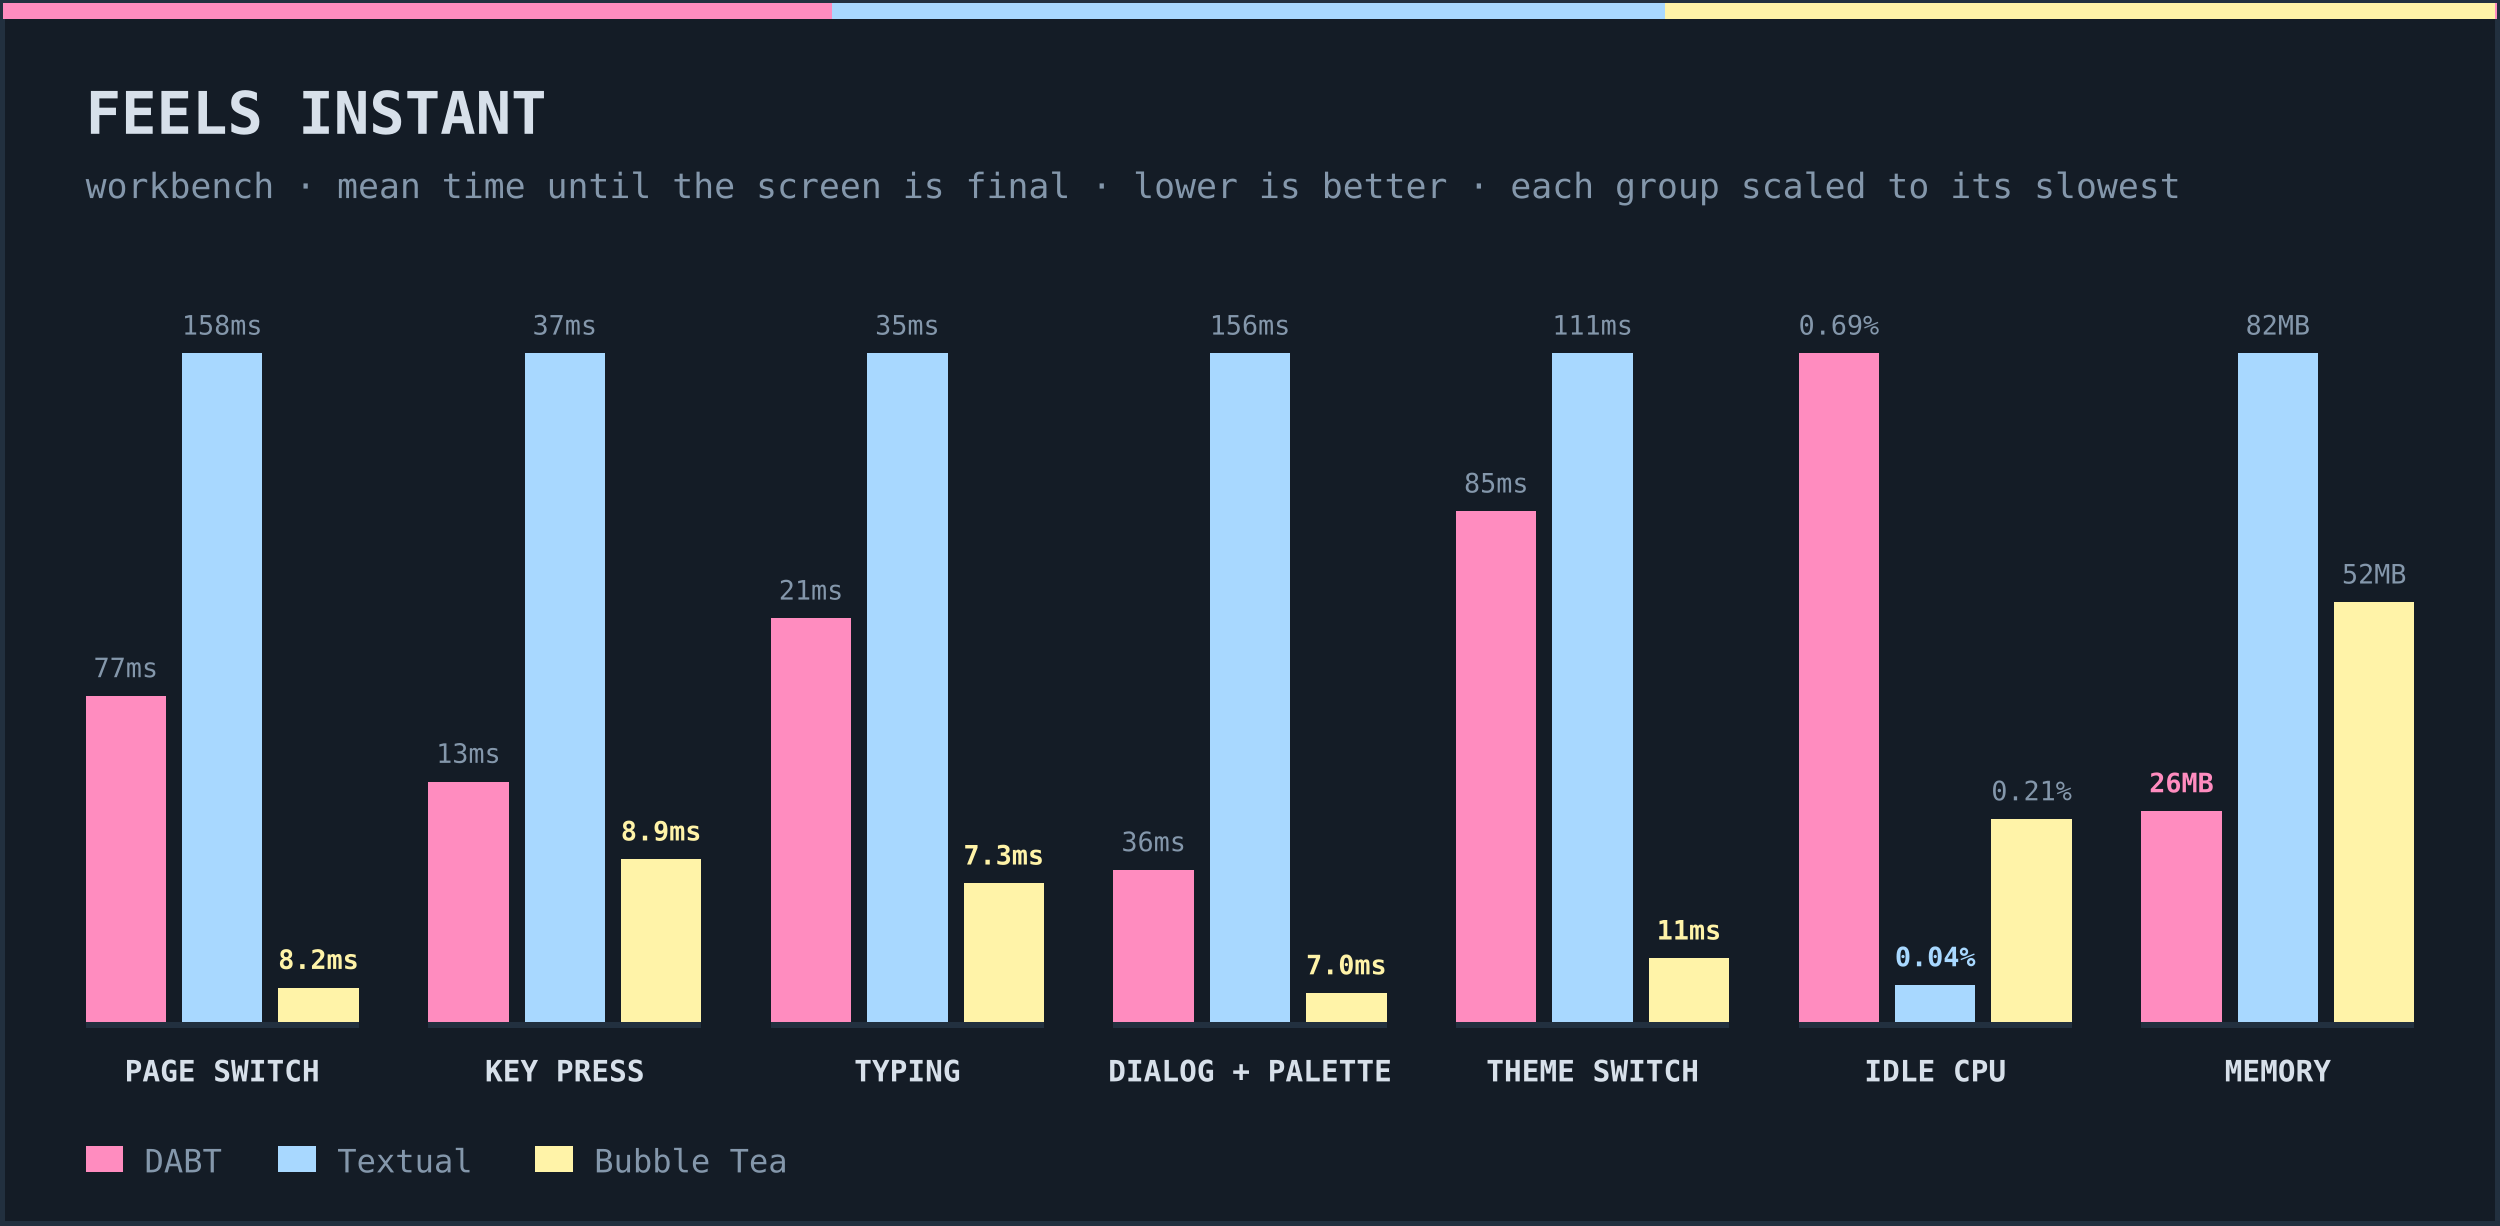
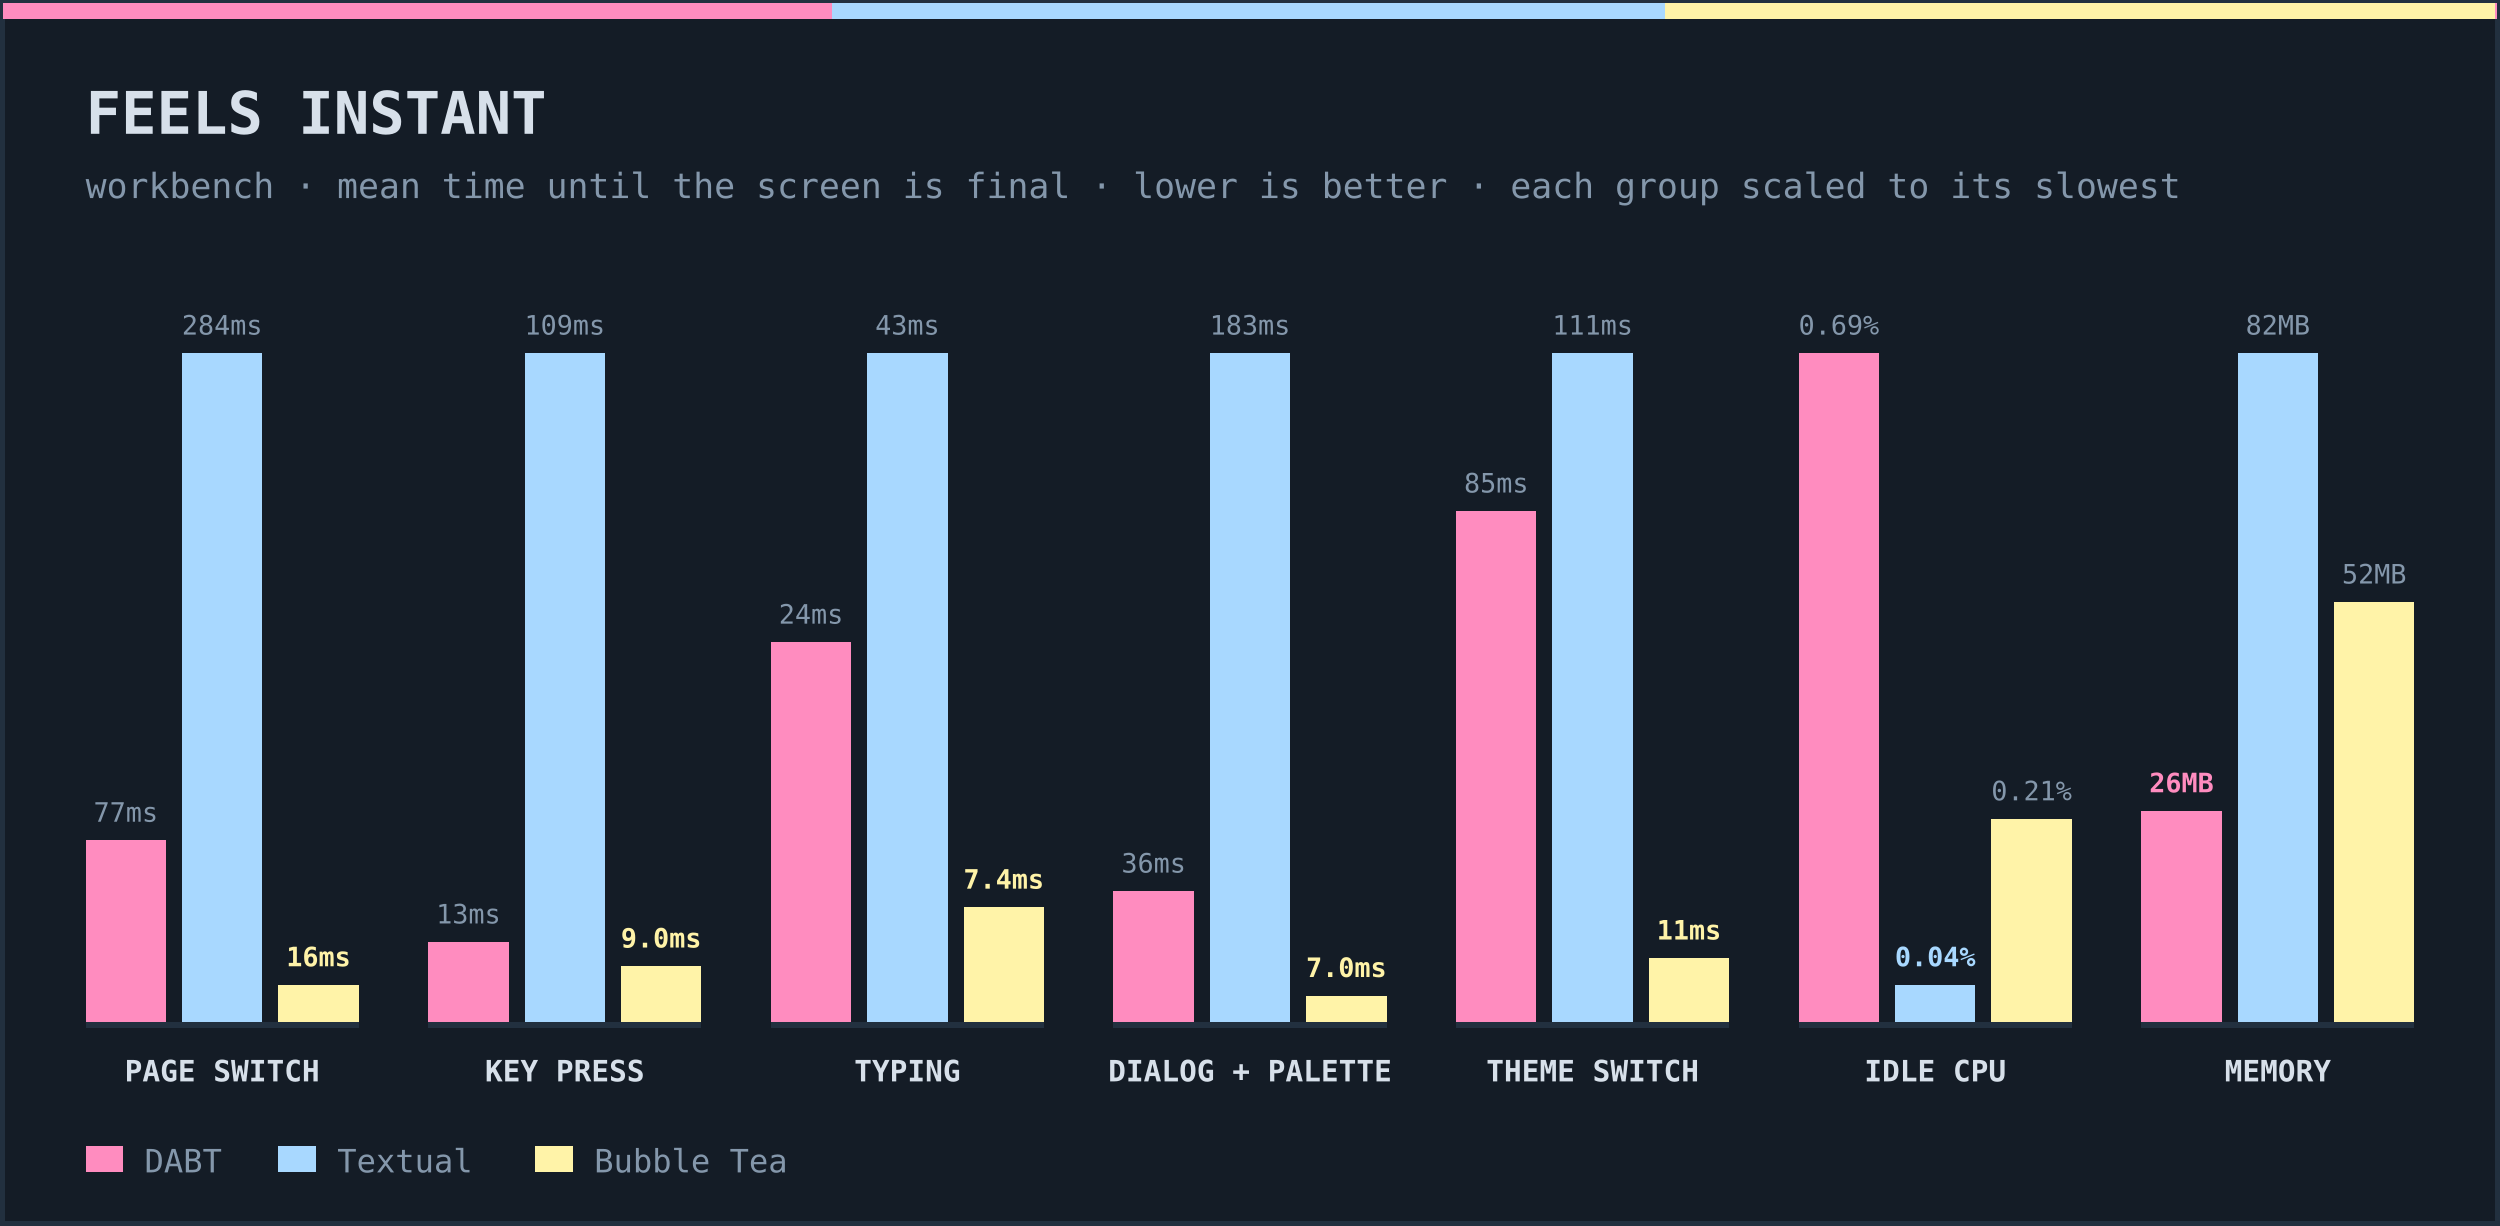
<svg xmlns="http://www.w3.org/2000/svg" width="934" height="458" viewBox="0 0 934 458" shape-rendering="crispEdges" font-family="'JetBrains Mono',ui-monospace,SFMono-Regular,Menlo,Consolas,monospace">
  <rect width="934" height="458" fill="#0b0f14" />
  <rect x="1" y="1" width="932" height="456" fill="#141c26" stroke="#22303f" stroke-width="2" />
  <rect x="1" y="1" width="932" height="6" fill="#ff8cbf" />
  <rect x="311" y="1" width="311" height="6" fill="#a8d8ff" />
  <rect x="622" y="1" width="310" height="6" fill="#fff3a8" />
  <text x="32" y="50" font-size="22" font-weight="700" fill="#d7e0ea">FEELS INSTANT</text>
  <text x="32" y="74" font-size="13" fill="#8497ab">workbench · mean time until the screen is final · lower is better · each group scaled to its slowest</text>
  <rect x="32" y="382" width="102" height="2" fill="#22303f" />
-   <rect x="32" y="260" width="30" height="122" fill="#ff8cbf" />
-   <text x="47.0" y="253" font-size="10" font-weight="400" fill="#8497ab" text-anchor="middle">77ms</text>
+   <rect x="32" y="314" width="30" height="68" fill="#ff8cbf" />
+   <text x="47.0" y="307" font-size="10" font-weight="400" fill="#8497ab" text-anchor="middle">77ms</text>
  <rect x="68" y="132" width="30" height="250" fill="#a8d8ff" />
-   <text x="83.0" y="125" font-size="10" font-weight="400" fill="#8497ab" text-anchor="middle">158ms</text>
-   <rect x="104" y="369" width="30" height="13" fill="#fff3a8" />
-   <text x="119.0" y="362" font-size="10" font-weight="800" fill="#fff3a8" text-anchor="middle">8.2ms</text>
+   <text x="83.0" y="125" font-size="10" font-weight="400" fill="#8497ab" text-anchor="middle">284ms</text>
+   <rect x="104" y="368" width="30" height="14" fill="#fff3a8" />
+   <text x="119.0" y="361" font-size="10" font-weight="800" fill="#fff3a8" text-anchor="middle">16ms</text>
  <text x="83.0" y="404" font-size="11" font-weight="700" fill="#d7e0ea" text-anchor="middle">PAGE SWITCH</text>
  <rect x="160" y="382" width="102" height="2" fill="#22303f" />
-   <rect x="160" y="292" width="30" height="90" fill="#ff8cbf" />
-   <text x="175.0" y="285" font-size="10" font-weight="400" fill="#8497ab" text-anchor="middle">13ms</text>
+   <rect x="160" y="352" width="30" height="30" fill="#ff8cbf" />
+   <text x="175.0" y="345" font-size="10" font-weight="400" fill="#8497ab" text-anchor="middle">13ms</text>
  <rect x="196" y="132" width="30" height="250" fill="#a8d8ff" />
-   <text x="211.0" y="125" font-size="10" font-weight="400" fill="#8497ab" text-anchor="middle">37ms</text>
-   <rect x="232" y="321" width="30" height="61" fill="#fff3a8" />
-   <text x="247.0" y="314" font-size="10" font-weight="800" fill="#fff3a8" text-anchor="middle">8.9ms</text>
+   <text x="211.0" y="125" font-size="10" font-weight="400" fill="#8497ab" text-anchor="middle">109ms</text>
+   <rect x="232" y="361" width="30" height="21" fill="#fff3a8" />
+   <text x="247.0" y="354" font-size="10" font-weight="800" fill="#fff3a8" text-anchor="middle">9.0ms</text>
  <text x="211.0" y="404" font-size="11" font-weight="700" fill="#d7e0ea" text-anchor="middle">KEY PRESS</text>
  <rect x="288" y="382" width="102" height="2" fill="#22303f" />
-   <rect x="288" y="231" width="30" height="151" fill="#ff8cbf" />
-   <text x="303.0" y="224" font-size="10" font-weight="400" fill="#8497ab" text-anchor="middle">21ms</text>
+   <rect x="288" y="240" width="30" height="142" fill="#ff8cbf" />
+   <text x="303.0" y="233" font-size="10" font-weight="400" fill="#8497ab" text-anchor="middle">24ms</text>
  <rect x="324" y="132" width="30" height="250" fill="#a8d8ff" />
-   <text x="339.0" y="125" font-size="10" font-weight="400" fill="#8497ab" text-anchor="middle">35ms</text>
-   <rect x="360" y="330" width="30" height="52" fill="#fff3a8" />
-   <text x="375.0" y="323" font-size="10" font-weight="800" fill="#fff3a8" text-anchor="middle">7.3ms</text>
+   <text x="339.0" y="125" font-size="10" font-weight="400" fill="#8497ab" text-anchor="middle">43ms</text>
+   <rect x="360" y="339" width="30" height="43" fill="#fff3a8" />
+   <text x="375.0" y="332" font-size="10" font-weight="800" fill="#fff3a8" text-anchor="middle">7.4ms</text>
  <text x="339.0" y="404" font-size="11" font-weight="700" fill="#d7e0ea" text-anchor="middle">TYPING</text>
  <rect x="416" y="382" width="102" height="2" fill="#22303f" />
-   <rect x="416" y="325" width="30" height="57" fill="#ff8cbf" />
-   <text x="431.0" y="318" font-size="10" font-weight="400" fill="#8497ab" text-anchor="middle">36ms</text>
+   <rect x="416" y="333" width="30" height="49" fill="#ff8cbf" />
+   <text x="431.0" y="326" font-size="10" font-weight="400" fill="#8497ab" text-anchor="middle">36ms</text>
  <rect x="452" y="132" width="30" height="250" fill="#a8d8ff" />
-   <text x="467.0" y="125" font-size="10" font-weight="400" fill="#8497ab" text-anchor="middle">156ms</text>
-   <rect x="488" y="371" width="30" height="11" fill="#fff3a8" />
-   <text x="503.0" y="364" font-size="10" font-weight="800" fill="#fff3a8" text-anchor="middle">7.0ms</text>
+   <text x="467.0" y="125" font-size="10" font-weight="400" fill="#8497ab" text-anchor="middle">183ms</text>
+   <rect x="488" y="372" width="30" height="10" fill="#fff3a8" />
+   <text x="503.0" y="365" font-size="10" font-weight="800" fill="#fff3a8" text-anchor="middle">7.0ms</text>
  <text x="467.0" y="404" font-size="11" font-weight="700" fill="#d7e0ea" text-anchor="middle">DIALOG + PALETTE</text>
  <rect x="544" y="382" width="102" height="2" fill="#22303f" />
  <rect x="544" y="191" width="30" height="191" fill="#ff8cbf" />
  <text x="559.0" y="184" font-size="10" font-weight="400" fill="#8497ab" text-anchor="middle">85ms</text>
  <rect x="580" y="132" width="30" height="250" fill="#a8d8ff" />
  <text x="595.0" y="125" font-size="10" font-weight="400" fill="#8497ab" text-anchor="middle">111ms</text>
  <rect x="616" y="358" width="30" height="24" fill="#fff3a8" />
  <text x="631.0" y="351" font-size="10" font-weight="800" fill="#fff3a8" text-anchor="middle">11ms</text>
  <text x="595.0" y="404" font-size="11" font-weight="700" fill="#d7e0ea" text-anchor="middle">THEME SWITCH</text>
  <rect x="672" y="382" width="102" height="2" fill="#22303f" />
  <rect x="672" y="132" width="30" height="250" fill="#ff8cbf" />
  <text x="687.0" y="125" font-size="10" font-weight="400" fill="#8497ab" text-anchor="middle">0.69%</text>
  <rect x="708" y="368" width="30" height="14" fill="#a8d8ff" />
  <text x="723.0" y="361" font-size="10" font-weight="800" fill="#a8d8ff" text-anchor="middle">0.04%</text>
  <rect x="744" y="306" width="30" height="76" fill="#fff3a8" />
  <text x="759.0" y="299" font-size="10" font-weight="400" fill="#8497ab" text-anchor="middle">0.21%</text>
  <text x="723.0" y="404" font-size="11" font-weight="700" fill="#d7e0ea" text-anchor="middle">IDLE CPU</text>
  <rect x="800" y="382" width="102" height="2" fill="#22303f" />
  <rect x="800" y="303" width="30" height="79" fill="#ff8cbf" />
  <text x="815.0" y="296" font-size="10" font-weight="800" fill="#ff8cbf" text-anchor="middle">26MB</text>
  <rect x="836" y="132" width="30" height="250" fill="#a8d8ff" />
  <text x="851.0" y="125" font-size="10" font-weight="400" fill="#8497ab" text-anchor="middle">82MB</text>
  <rect x="872" y="225" width="30" height="157" fill="#fff3a8" />
  <text x="887.0" y="218" font-size="10" font-weight="400" fill="#8497ab" text-anchor="middle">52MB</text>
  <text x="851.0" y="404" font-size="11" font-weight="700" fill="#d7e0ea" text-anchor="middle">MEMORY</text>
  <rect x="32" y="428" width="14" height="10" fill="#ff8cbf" />
  <text x="54" y="438" font-size="12" fill="#8497ab">DABT</text>
  <rect x="104" y="428" width="14" height="10" fill="#a8d8ff" />
  <text x="126" y="438" font-size="12" fill="#8497ab">Textual</text>
  <rect x="200" y="428" width="14" height="10" fill="#fff3a8" />
  <text x="222" y="438" font-size="12" fill="#8497ab">Bubble Tea</text>
</svg>
